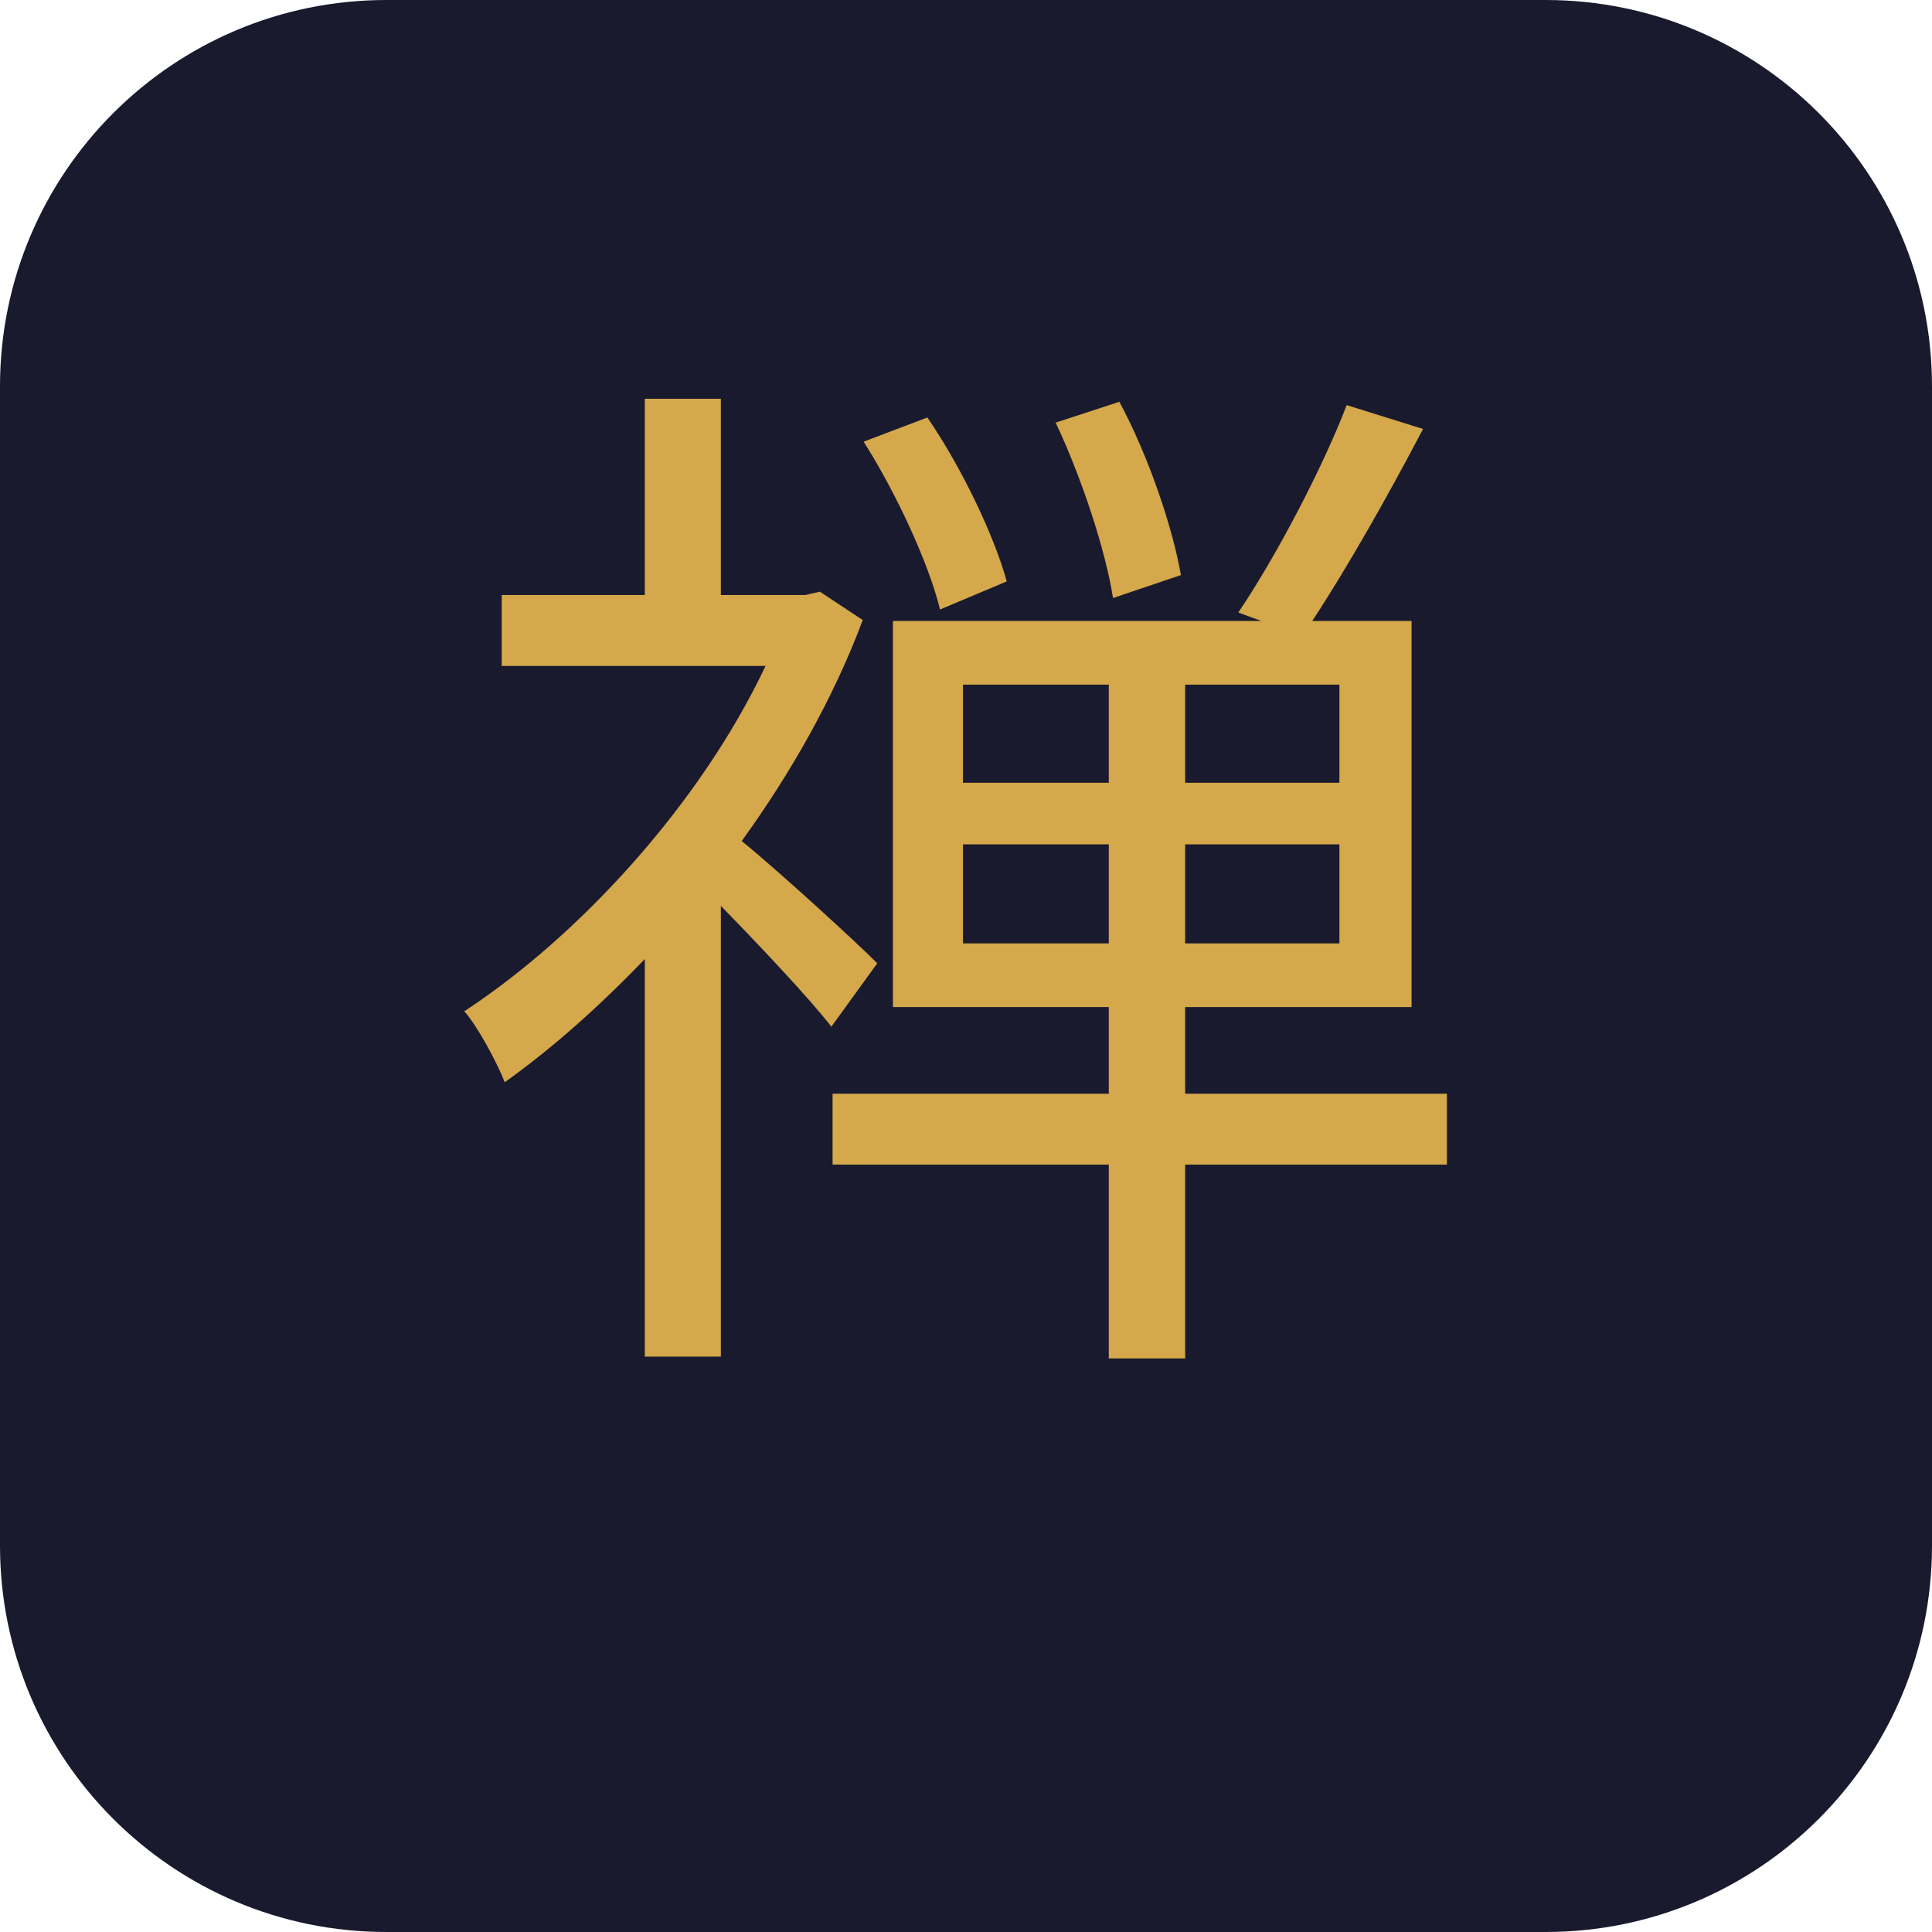
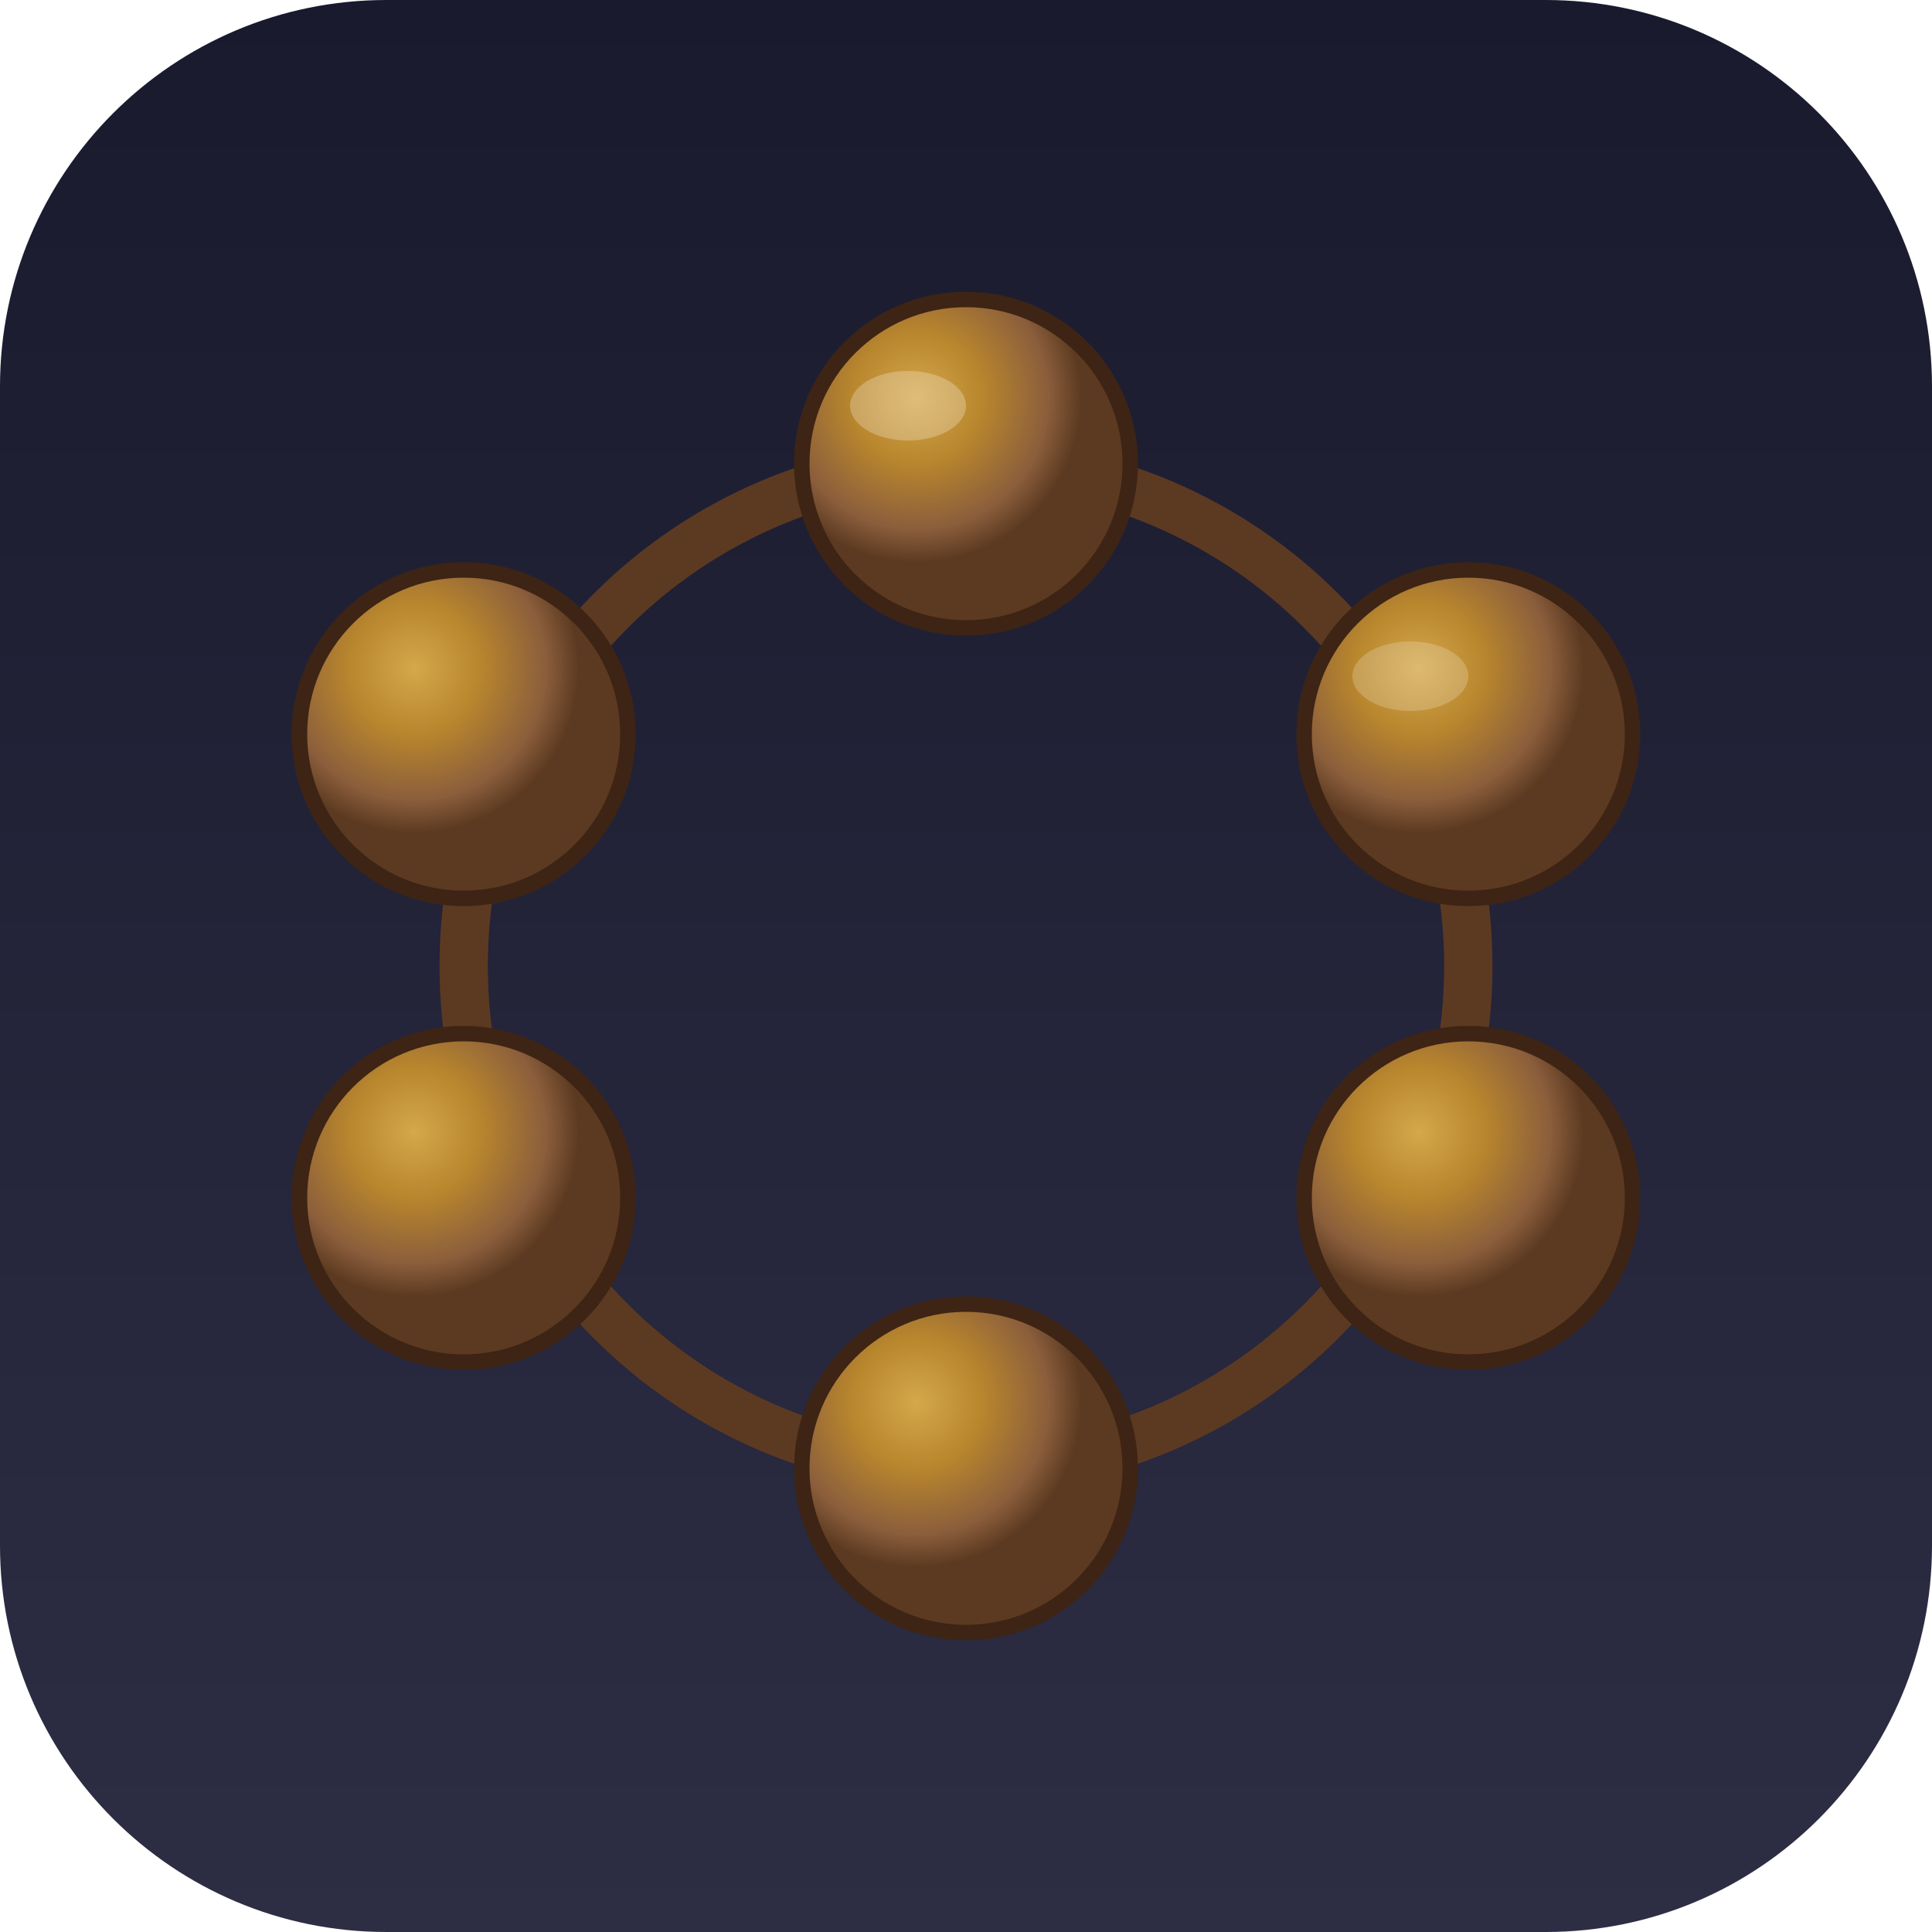
<svg xmlns="http://www.w3.org/2000/svg" viewBox="0 0 100 100">
-   <rect width="100" height="100" rx="20" fill="#1A1A2E" />
-   <text x="50" y="66" font-family="serif" font-size="54" fill="#D4A84B" text-anchor="middle">禅</text>
+   <defs>
+     <linearGradient id="bg" x1="0" y1="0" x2="0" y2="1">
+       <stop offset="0%" stop-color="#1A1A2E" />
+       <stop offset="100%" stop-color="#2D2D44" />
+     </linearGradient>
+     <radialGradient id="bead" cx="35%" cy="30%">
+       <stop offset="0%" stop-color="#D4A84B" />
+       <stop offset="40%" stop-color="#B8862D" />
+       <stop offset="80%" stop-color="#8B5E3C" />
+       <stop offset="100%" stop-color="#5C3A21" />
+     </radialGradient>
+   </defs>
+   <rect width="100" height="100" rx="20" fill="url(#bg)" />
+   <g>
+     <circle cx="50" cy="50" r="26" fill="none" stroke="#5C3A21" stroke-width="2.5" />
+     <circle cx="50.0" cy="24.0" r="8.5" fill="url(#bead)" stroke="#3E2414" stroke-width="0.8" />
+     <circle cx="76.0" cy="38.0" r="8.5" fill="url(#bead)" stroke="#3E2414" stroke-width="0.8" />
+     <circle cx="76.0" cy="62.0" r="8.5" fill="url(#bead)" stroke="#3E2414" stroke-width="0.8" />
+     <circle cx="50.0" cy="76.0" r="8.5" fill="url(#bead)" stroke="#3E2414" stroke-width="0.8" />
+     <circle cx="24.0" cy="62.0" r="8.5" fill="url(#bead)" stroke="#3E2414" stroke-width="0.8" />
+     <circle cx="24.0" cy="38.0" r="8.5" fill="url(#bead)" stroke="#3E2414" stroke-width="0.8" />
+     <ellipse cx="47" cy="21" rx="3" ry="1.8" fill="rgba(255,255,255,0.25)" />
+     <ellipse cx="73" cy="35" rx="3" ry="1.8" fill="rgba(255,255,255,0.2)" />
+   </g>
</svg>
